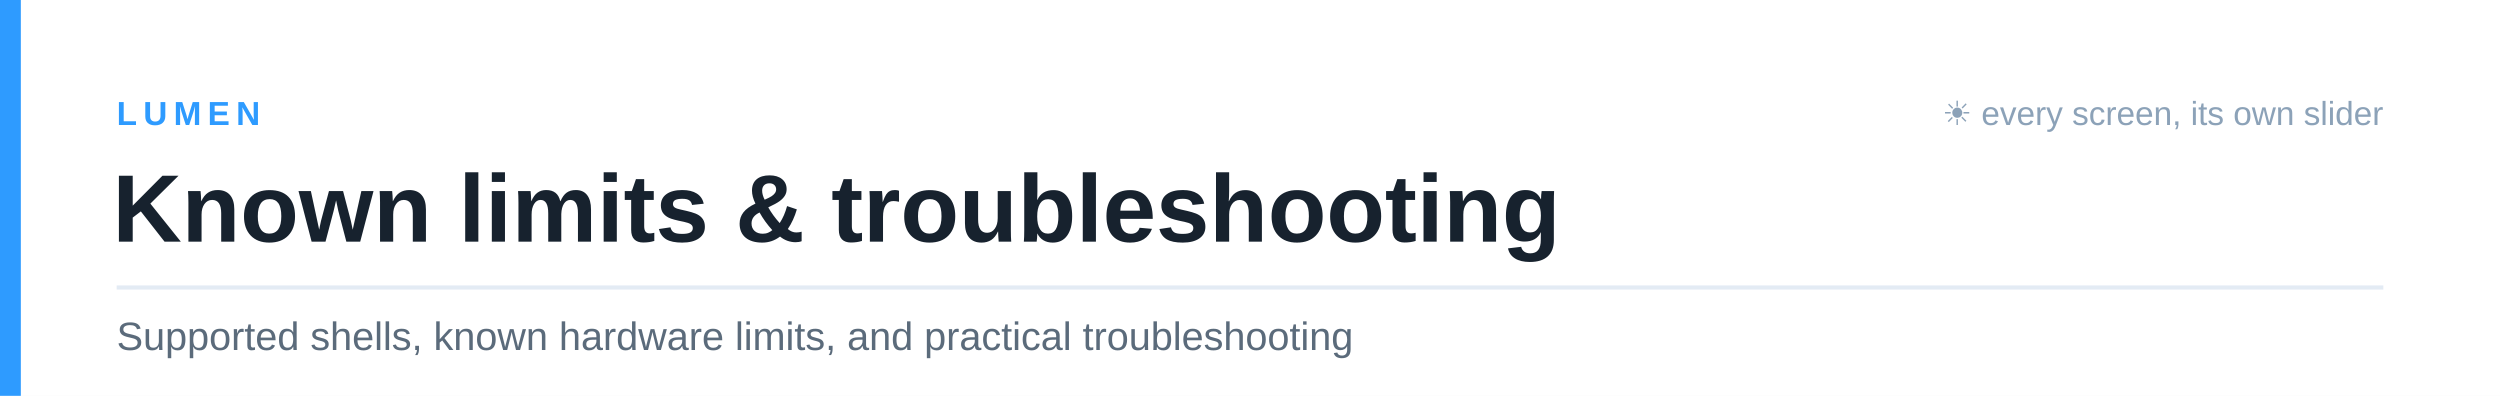
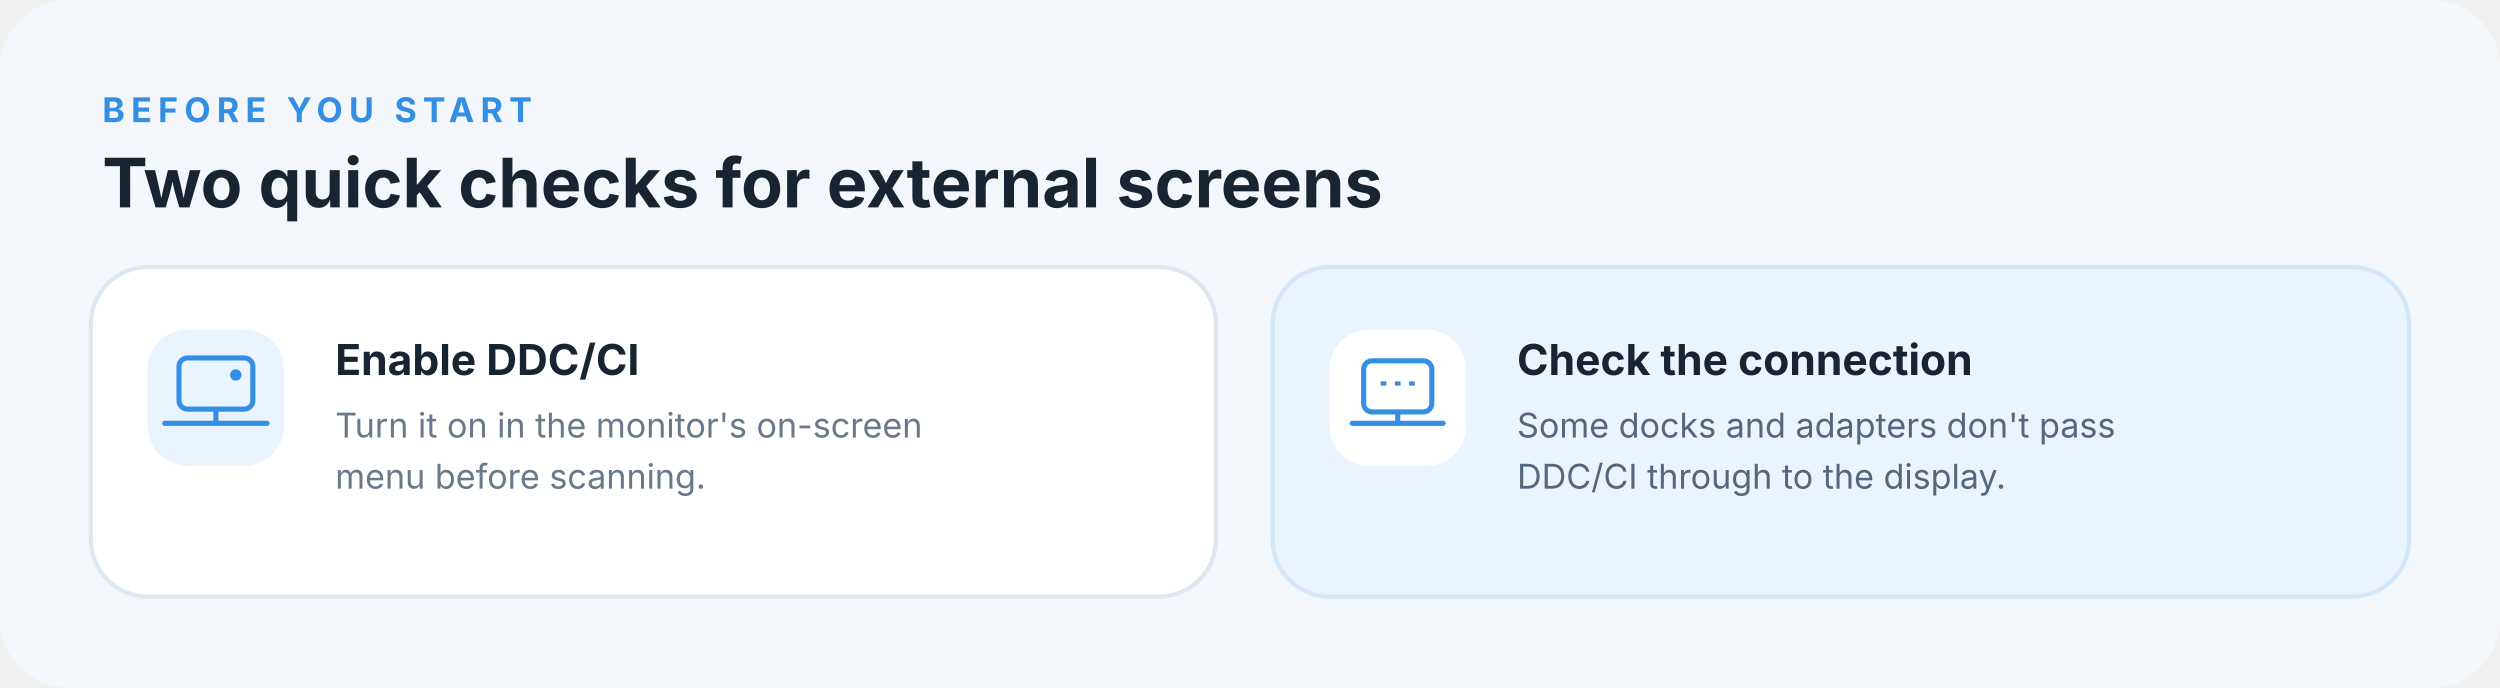
- <svg xmlns="http://www.w3.org/2000/svg" width="1200" height="190" viewBox="0 0 1200 190" font-family="Segoe UI, Arial, Helvetica, sans-serif">
-   <rect width="1200" height="190" fill="#FFFFFF" />
-   <rect width="10" height="190" fill="#2E9BFF" />
-   <text x="56" y="60" font-size="16" font-weight="700" letter-spacing="3" fill="#2E9BFF">LUMEN</text>
-   <text x="1144" y="60" font-size="16" fill="#8CA2B8" text-anchor="end">☀ every screen, its own slider</text>
-   <text x="54" y="116" font-size="46" font-weight="700" fill="#17222E">Known limits &amp; troubleshooting</text>
-   <line x1="56" y1="138" x2="1144" y2="138" stroke="#E3EBF4" stroke-width="2" />
-   <text x="56" y="168" font-size="19" fill="#5B6B7B">Supported shells, known hardware limits, and practical troubleshooting</text>
+ <svg xmlns="http://www.w3.org/2000/svg" width="880" height="242" viewBox="0 0 880 242" role="img" aria-label="Before connecting an external display, enable DDC/CI and check that your dock passes the signal through">
+   <defs>
+     <style>
+       .sans { font-family: 'Segoe UI', Inter, Arial, sans-serif; }
+       .mono { font-family: 'JetBrains Mono', 'Cascadia Code', Consolas, monospace; }
+     </style>
+   </defs>
+   <rect width="880" height="242" rx="24" fill="#F3F6FA" />
+   <text class="sans" x="36" y="43" font-size="12" font-weight="700" letter-spacing="2.2" fill="#328FE3">BEFORE YOU START</text>
+   <text class="sans" x="36" y="73" font-size="24" font-weight="650" fill="#182432">Two quick checks for external screens</text>
+   <rect x="32" y="94" width="396" height="116" rx="20" fill="#FFFFFF" stroke="#DEE6EF" stroke-width="1.5" />
+   <rect x="52" y="116" width="48" height="48" rx="14" fill="#EAF4FF" />
+   <rect x="63" y="126" width="26" height="18" rx="3" fill="none" stroke="#328FE3" stroke-width="1.8" />
+   <path d="M58 149h36m-18-5v5" stroke="#328FE3" stroke-width="1.8" stroke-linecap="round" />
+   <circle cx="83" cy="132" r="2" fill="#328FE3" />
+   <text class="sans" x="118" y="132" font-size="15" font-weight="650" fill="#182432">Enable DDC/CI</text>
+   <text class="sans" x="118" y="154" font-size="12" fill="#69798B">Turn it on in the monitor's on-screen</text>
+   <text class="sans" x="118" y="172" font-size="12" fill="#69798B">menu before scanning.</text>
+   <rect x="448" y="94" width="400" height="116" rx="20" fill="#EAF4FF" stroke="#D3E7FB" stroke-width="1.5" />
+   <rect x="468" y="116" width="48" height="48" rx="14" fill="#FFFFFF" />
+   <rect x="480" y="127" width="24" height="18" rx="3" fill="none" stroke="#328FE3" stroke-width="1.8" />
+   <path d="M476 149h32m-16-4v4" stroke="#328FE3" stroke-width="1.8" stroke-linecap="round" />
+   <path d="M486 135h12" stroke="#328FE3" stroke-width="1.5" stroke-dasharray="2 3" />
+   <text class="sans" x="534" y="132" font-size="15" font-weight="650" fill="#182432">Check the connection</text>
+   <text class="sans" x="534" y="154" font-size="12" fill="#53677D">Some docks and adapters don't pass</text>
+   <text class="sans" x="534" y="172" font-size="12" fill="#53677D">DDC/CI through to the display.</text>
</svg>
